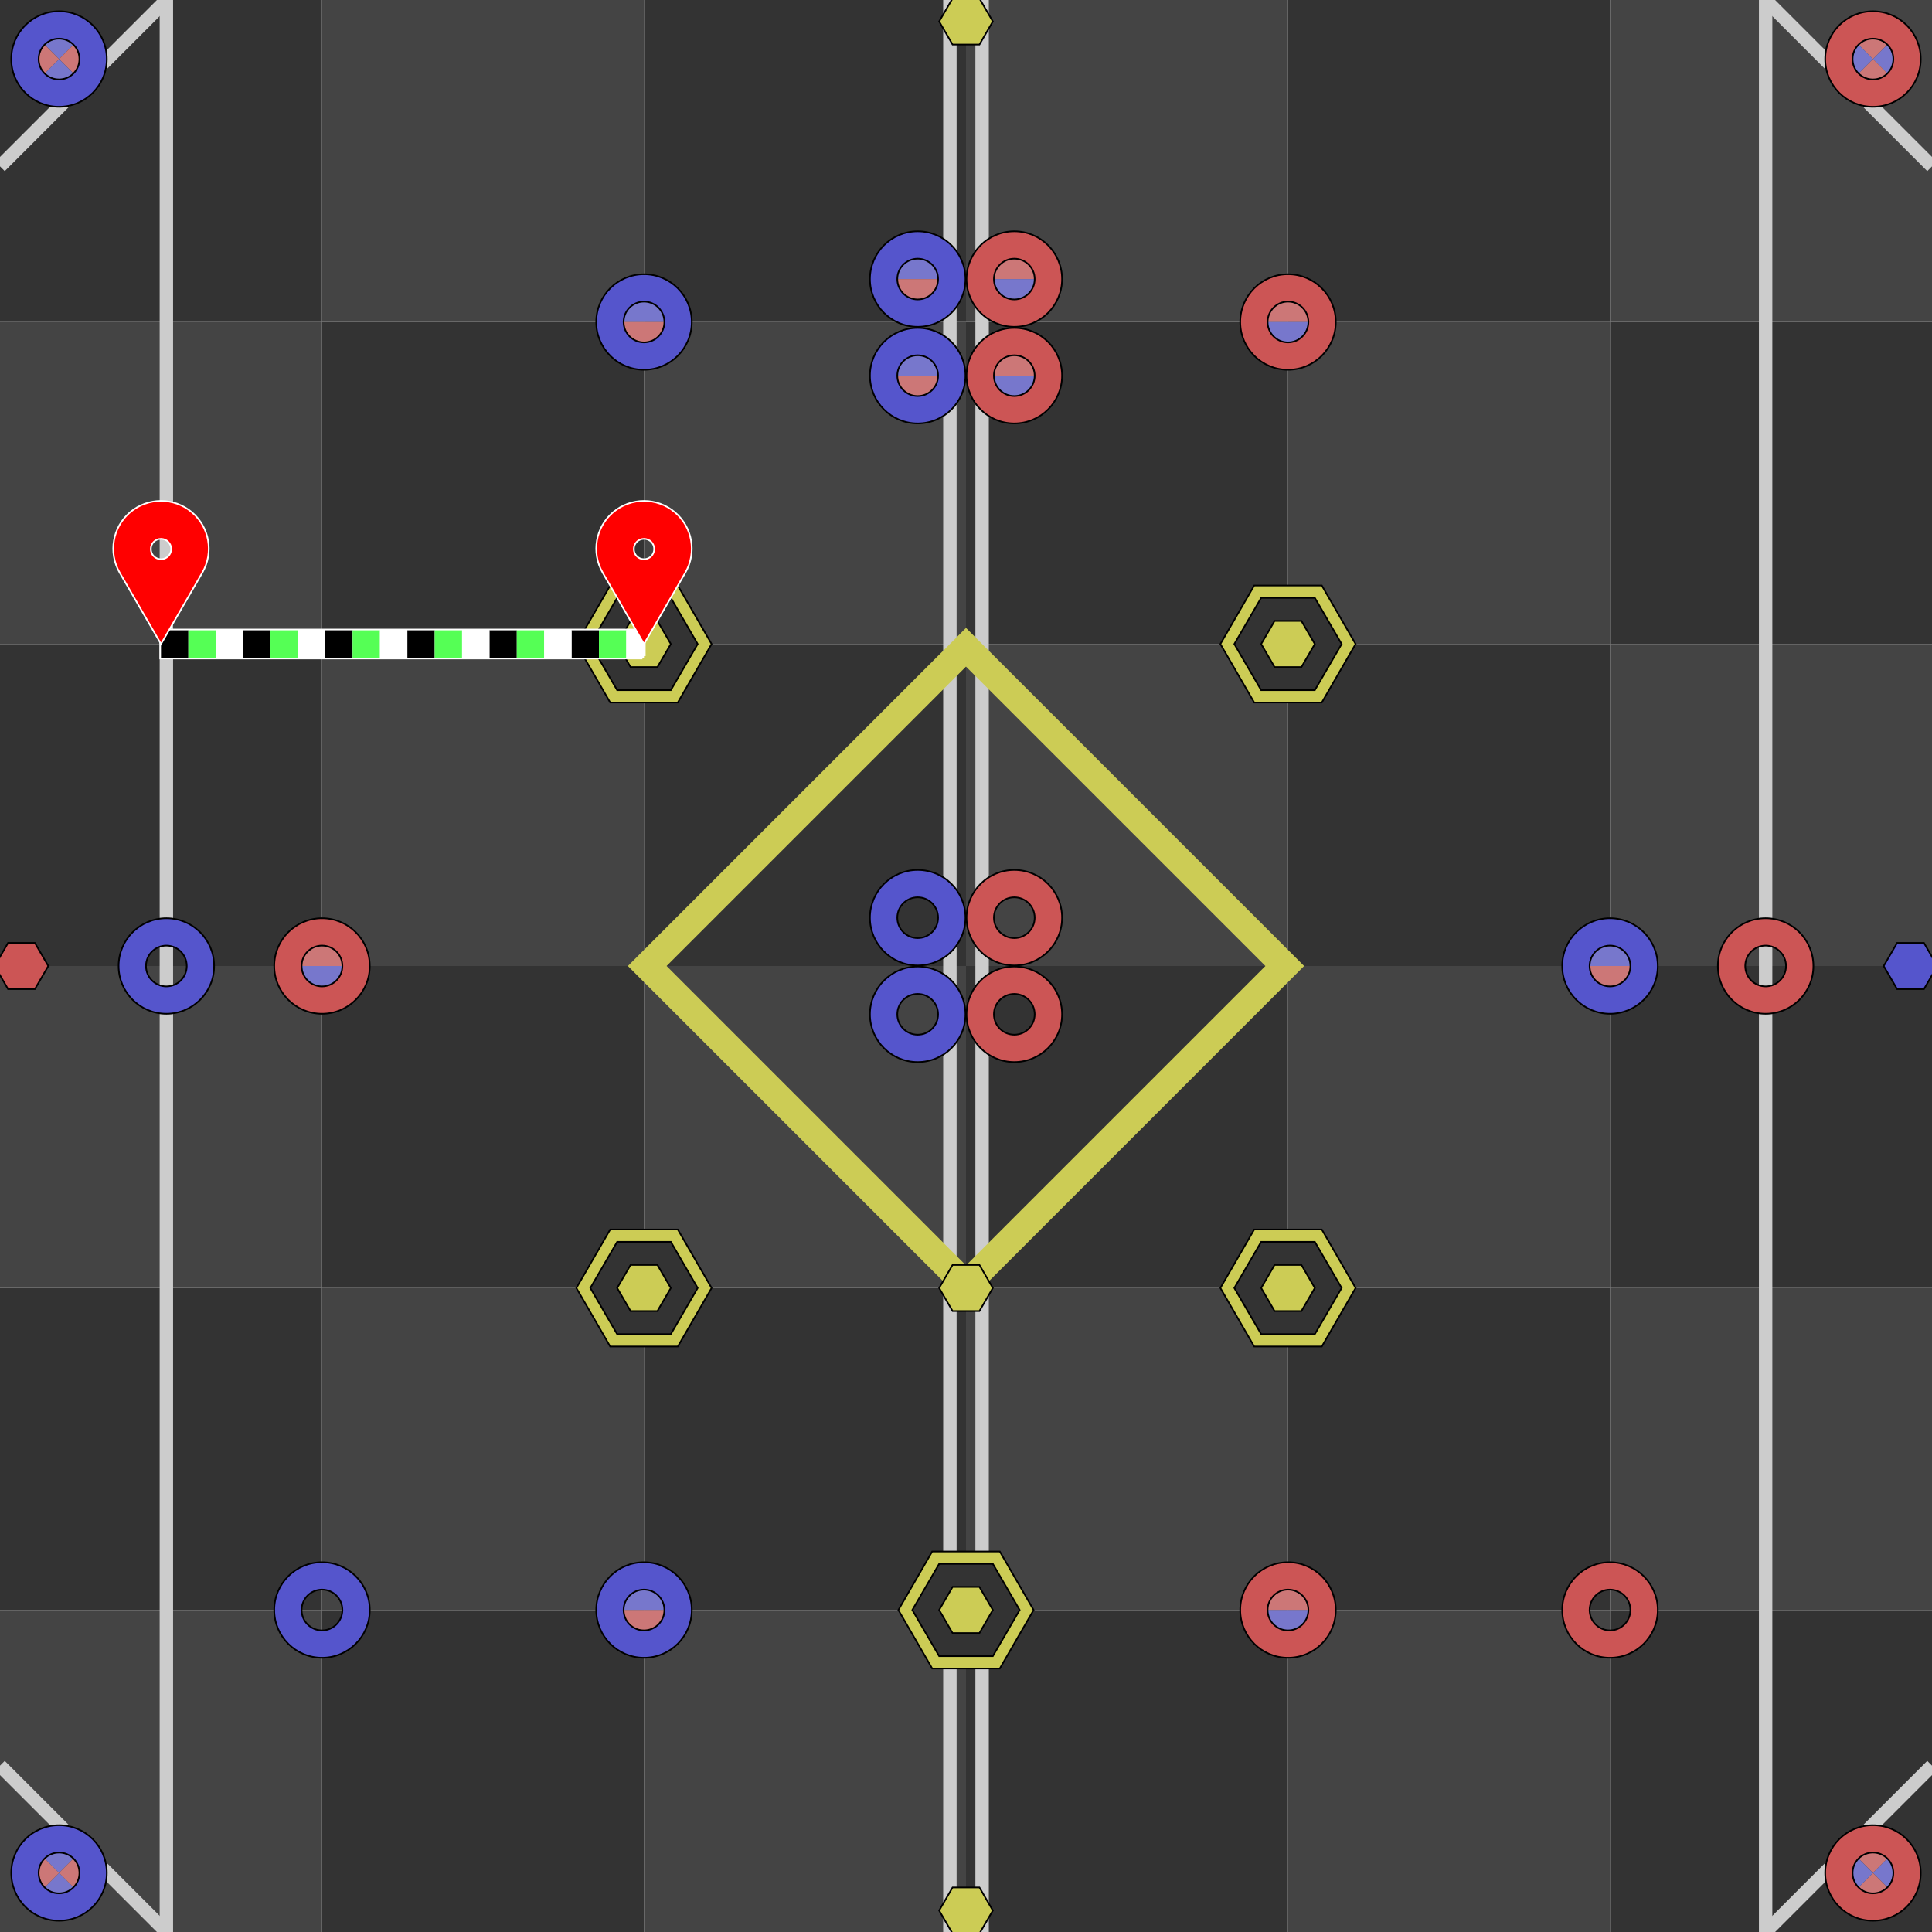
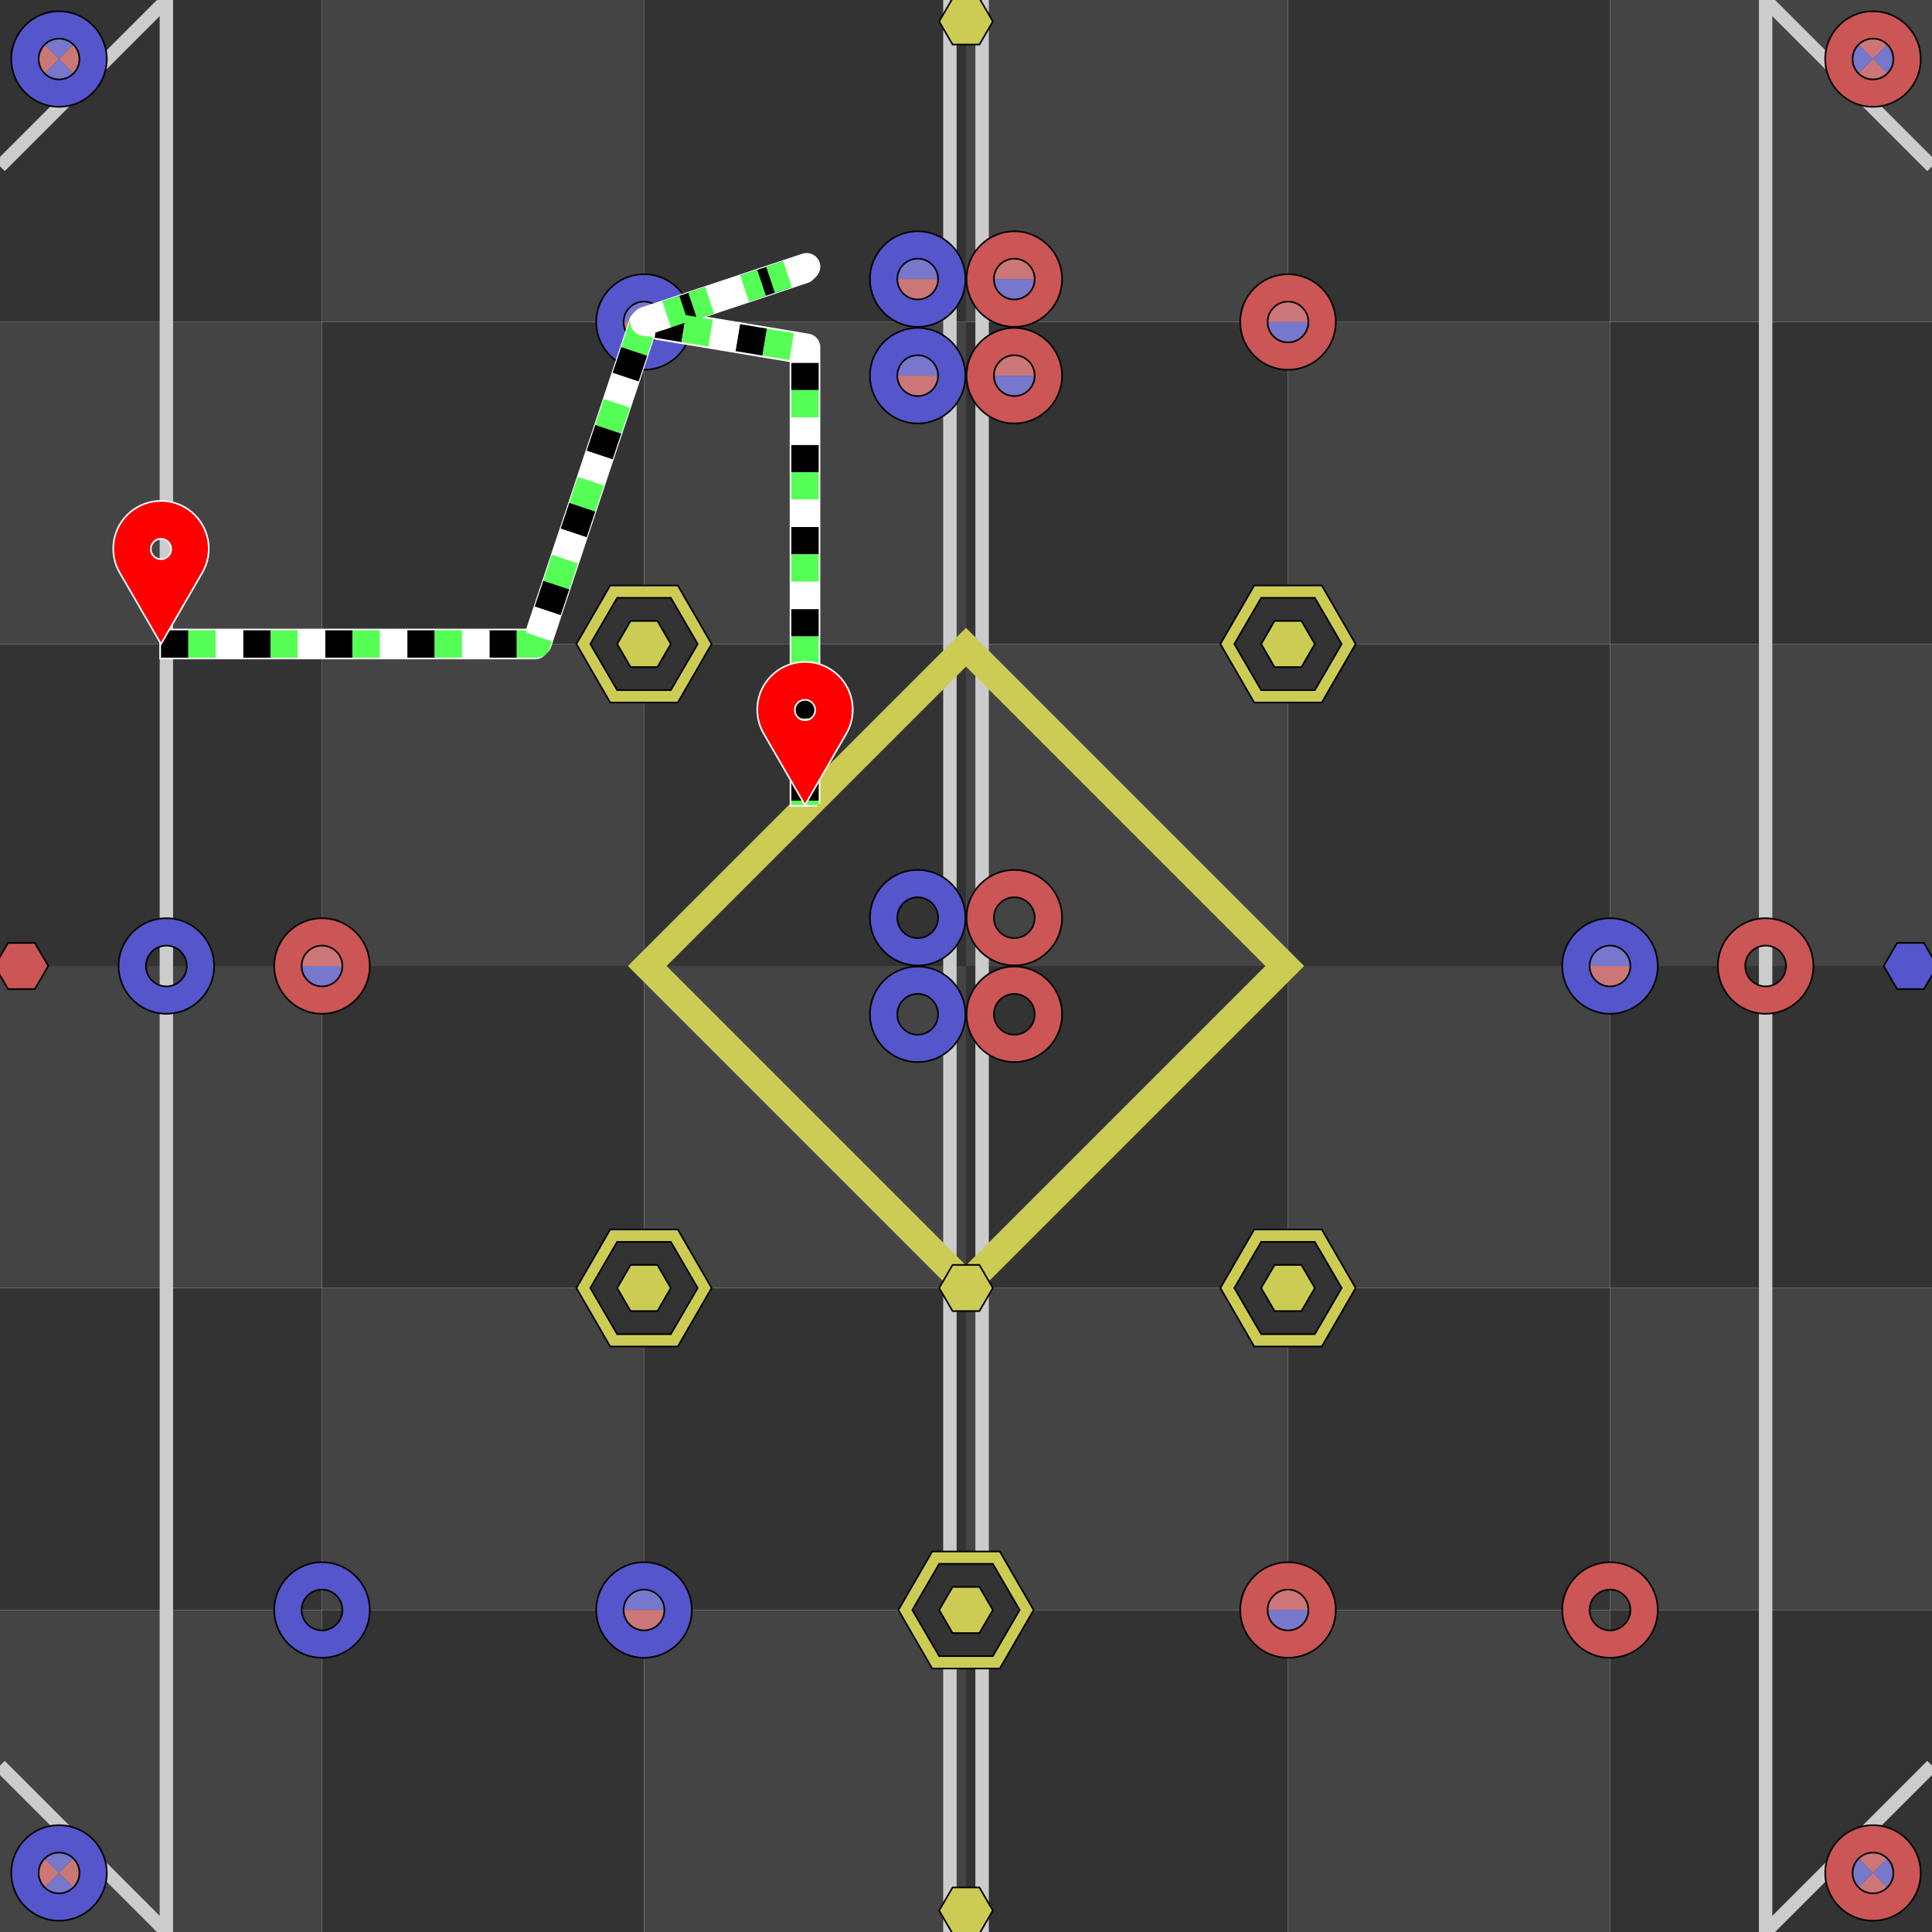
<svg xmlns="http://www.w3.org/2000/svg" version="1.1" width="600" height="600" viewBox="-1800 -1800 3600 3600">
  <g transform="scale(1, -1)">
    <rect x="-1800" y="-1800" width="600" height="600" fill="#444444" />
    <rect x="-1800" y="-1200" width="600" height="600" fill="#333333" />
    <rect x="-1800" y="-600" width="600" height="600" fill="#444444" />
    <rect x="-1800" y="0" width="600" height="600" fill="#333333" />
    <rect x="-1800" y="600" width="600" height="600" fill="#444444" />
    <rect x="-1800" y="1200" width="600" height="600" fill="#333333" />
    <rect x="-1200" y="-1800" width="600" height="600" fill="#333333" />
    <rect x="-1200" y="-1200" width="600" height="600" fill="#444444" />
    <rect x="-1200" y="-600" width="600" height="600" fill="#333333" />
    <rect x="-1200" y="0" width="600" height="600" fill="#444444" />
    <rect x="-1200" y="600" width="600" height="600" fill="#333333" />
    <rect x="-1200" y="1200" width="600" height="600" fill="#444444" />
    <rect x="-600" y="-1800" width="600" height="600" fill="#444444" />
    <rect x="-600" y="-1200" width="600" height="600" fill="#333333" />
    <rect x="-600" y="-600" width="600" height="600" fill="#444444" />
    <rect x="-600" y="0" width="600" height="600" fill="#333333" />
    <rect x="-600" y="600" width="600" height="600" fill="#444444" />
    <rect x="-600" y="1200" width="600" height="600" fill="#333333" />
    <rect x="0" y="-1800" width="600" height="600" fill="#333333" />
    <rect x="0" y="-1200" width="600" height="600" fill="#444444" />
    <rect x="0" y="-600" width="600" height="600" fill="#333333" />
    <rect x="0" y="0" width="600" height="600" fill="#444444" />
    <rect x="0" y="600" width="600" height="600" fill="#333333" />
    <rect x="0" y="1200" width="600" height="600" fill="#444444" />
    <rect x="600" y="-1800" width="600" height="600" fill="#444444" />
    <rect x="600" y="-1200" width="600" height="600" fill="#333333" />
    <rect x="600" y="-600" width="600" height="600" fill="#444444" />
    <rect x="600" y="0" width="600" height="600" fill="#333333" />
    <rect x="600" y="600" width="600" height="600" fill="#444444" />
    <rect x="600" y="1200" width="600" height="600" fill="#333333" />
    <rect x="1200" y="-1800" width="600" height="600" fill="#333333" />
    <rect x="1200" y="-1200" width="600" height="600" fill="#444444" />
    <rect x="1200" y="-600" width="600" height="600" fill="#333333" />
    <rect x="1200" y="0" width="600" height="600" fill="#444444" />
    <rect x="1200" y="600" width="600" height="600" fill="#333333" />
    <rect x="1200" y="1200" width="600" height="600" fill="#444444" />
    <line x1="-1490" y1="-1800" x2="-1490" y2="1800" stroke="#cccccc" stroke-width="25" />
    <line x1="-30" y1="-1800" x2="-30" y2="1800" stroke="#cccccc" stroke-width="25" />
    <line x1="30" y1="-1800" x2="30" y2="1800" stroke="#cccccc" stroke-width="25" />
    <line x1="1490" y1="-1800" x2="1490" y2="1800" stroke="#cccccc" stroke-width="25" />
    <line x1="-1800" y1="-1490" x2="-1490" y2="-1800" stroke="#cccccc" stroke-width="25" />
    <line x1="1800" y1="-1490" x2="1490" y2="-1800" stroke="#cccccc" stroke-width="25" />
    <line x1="-1800" y1="1490" x2="-1490" y2="1800" stroke="#cccccc" stroke-width="25" />
    <line x1="1800" y1="1490" x2="1490" y2="1800" stroke="#cccccc" stroke-width="25" />
    <rect x="-420" y="-420" width="840" height="840" transform="rotate(45)" stroke="#cccc55" fill="none" stroke-width="51" />
    <polygon points="-1710,0 -1735,43 -1785,43 -1810,0 -1785,-43 -1735,-43" fill="#cc5555" stroke="#000000" stroke-width="3" />
    <polygon points="1810,0 1785,43 1735,43 1710,0 1735,-43 1785,-43" fill="#5555cc" stroke="#000000" stroke-width="3" />
    <polygon points="50,1760 25,1803 -25,1803 -50,1760 -25,1717 25,1717" fill="#cccc55" stroke="#000000" stroke-width="3" />
    <polygon points="50,-600 25,-557 -25,-557 -50,-600 -25,-643 25,-643" fill="#cccc55" stroke="#000000" stroke-width="3" />
    <polygon points="50,-1760 25,-1717 -25,-1717 -50,-1760 -25,-1803 25,-1803" fill="#cccc55" stroke="#000000" stroke-width="3" />
    <polygon points="-474,600 -537,709 -663,709 -726,600 -663,491 -537,491" fill="#cccc55" stroke="#000000" stroke-width="3" />
    <polygon points="-500,600 -550,686 -650,686 -700,600 -650,514 -550,514" fill="#333333" stroke="#000000" stroke-width="3" />
    <polygon points="-550,600 -575,643 -625,643 -650,600 -625,557 -575,557" fill="#cccc55" stroke="#000000" stroke-width="3" />
    <polygon points="726,600 663,709 537,709 474,600 537,491 663,491" fill="#cccc55" stroke="#000000" stroke-width="3" />
    <polygon points="700,600 650,686 550,686 500,600 550,514 650,514" fill="#333333" stroke="#000000" stroke-width="3" />
    <polygon points="650,600 625,643 575,643 550,600 575,557 625,557" fill="#cccc55" stroke="#000000" stroke-width="3" />
    <polygon points="-474,-600 -537,-491 -663,-491 -726,-600 -663,-709 -537,-709" fill="#cccc55" stroke="#000000" stroke-width="3" />
    <polygon points="-500,-600 -550,-514 -650,-514 -700,-600 -650,-686 -550,-686" fill="#333333" stroke="#000000" stroke-width="3" />
    <polygon points="-550,-600 -575,-557 -625,-557 -650,-600 -625,-643 -575,-643" fill="#cccc55" stroke="#000000" stroke-width="3" />
    <polygon points="726,-600 663,-491 537,-491 474,-600 537,-709 663,-709" fill="#cccc55" stroke="#000000" stroke-width="3" />
    <polygon points="700,-600 650,-514 550,-514 500,-600 550,-686 650,-686" fill="#333333" stroke="#000000" stroke-width="3" />
    <polygon points="650,-600 625,-557 575,-557 550,-600 575,-643 625,-643" fill="#cccc55" stroke="#000000" stroke-width="3" />
    <polygon points="126,-1200 63,-1091 -63,-1091 -126,-1200 -63,-1309 63,-1309" fill="#cccc55" stroke="#000000" stroke-width="3" />
    <polygon points="100,-1200 50,-1114 -50,-1114 -100,-1200 -50,-1286 50,-1286" fill="#333333" stroke="#000000" stroke-width="3" />
    <polygon points="50,-1200 25,-1157 -25,-1157 -50,-1200 -25,-1243 25,-1243" fill="#cccc55" stroke="#000000" stroke-width="3" />
    <path d="M 1690,1690 l -63,63 a 89,89 0 0,0 126,0 z" fill="#cc7777" />
    <path d="M 1690,1690 l 63,63 a 89,89 0 0,0 0,-126 z" fill="#7777cc" />
    <path d="M 1690,1690 l 63,-63 a 89,89 0 0,0 -126,0 z" fill="#cc7777" />
    <path d="M 1690,1690 l -63,-63 a 89,89 0 0,0 0,126 z" fill="#7777cc" />
    <path d="M 1601,1690 a 89 89 0 0 0 178 0 a 89 89 0 0 0 -178 0 z m 51 0 a 38 38 0 0 0 76 0 a 38 38 0 0 0 -76 0 z" fill="#cc5555" stroke="#000000" stroke-width="3" fill-rule="evenodd" />
    <path d="M 1690,-1690 l -63,63 a 89,89 0 0,0 126,0 z" fill="#cc7777" />
    <path d="M 1690,-1690 l 63,63 a 89,89 0 0,0 0,-126 z" fill="#7777cc" />
    <path d="M 1690,-1690 l 63,-63 a 89,89 0 0,0 -126,0 z" fill="#cc7777" />
    <path d="M 1690,-1690 l -63,-63 a 89,89 0 0,0 0,126 z" fill="#7777cc" />
    <path d="M 1601,-1690 a 89 89 0 0 0 178 0 a 89 89 0 0 0 -178 0 z m 51 0 a 38 38 0 0 0 76 0 a 38 38 0 0 0 -76 0 z" fill="#cc5555" stroke="#000000" stroke-width="3" fill-rule="evenodd" />
    <path d="M -1690,1690 l -63,63 a 89,89 0 0,0 126,0 z" fill="#7777cc" />
    <path d="M -1690,1690 l 63,63 a 89,89 0 0,0 0,-126 z" fill="#cc7777" />
    <path d="M -1690,1690 l 63,-63 a 89,89 0 0,0 -126,0 z" fill="#7777cc" />
    <path d="M -1690,1690 l -63,-63 a 89,89 0 0,0 0,126 z" fill="#cc7777" />
    <path d="M -1779,1690 a 89 89 0 0 0 178 0 a 89 89 0 0 0 -178 0 z m 51 0 a 38 38 0 0 0 76 0 a 38 38 0 0 0 -76 0 z" fill="#5555cc" stroke="#000000" stroke-width="3" fill-rule="evenodd" />
    <path d="M -1690,-1690 l -63,63 a 89,89 0 0,0 126,0 z" fill="#7777cc" />
    <path d="M -1690,-1690 l 63,63 a 89,89 0 0,0 0,-126 z" fill="#cc7777" />
    <path d="M -1690,-1690 l 63,-63 a 89,89 0 0,0 -126,0 z" fill="#7777cc" />
    <path d="M -1690,-1690 l -63,-63 a 89,89 0 0,0 0,126 z" fill="#cc7777" />
    <path d="M -1779,-1690 a 89 89 0 0 0 178 0 a 89 89 0 0 0 -178 0 z m 51 0 a 38 38 0 0 0 76 0 a 38 38 0 0 0 -76 0 z" fill="#5555cc" stroke="#000000" stroke-width="3" fill-rule="evenodd" />
    <path d="M 1,1280 a 89,89 0 1,0 178,0" fill="#cc7777" />
    <path d="M 1,1280 a 89,89 0 1,1 178,0" fill="#7777cc" />
    <path d="M 1,1280 a 89 89 0 0 0 178 0 a 89 89 0 0 0 -178 0 z m 51 0 a 38 38 0 0 0 76 0 a 38 38 0 0 0 -76 0 z" fill="#cc5555" stroke="#000000" stroke-width="3" fill-rule="evenodd" />
    <path d="M 511,1200 a 89,89 0 1,0 178,0" fill="#cc7777" />
    <path d="M 511,1200 a 89,89 0 1,1 178,0" fill="#7777cc" />
    <path d="M 511,1200 a 89 89 0 0 0 178 0 a 89 89 0 0 0 -178 0 z m 51 0 a 38 38 0 0 0 76 0 a 38 38 0 0 0 -76 0 z" fill="#cc5555" stroke="#000000" stroke-width="3" fill-rule="evenodd" />
    <path d="M 1,1100 a 89,89 0 1,0 178,0" fill="#cc7777" />
    <path d="M 1,1100 a 89,89 0 1,1 178,0" fill="#7777cc" />
    <path d="M 1,1100 a 89 89 0 0 0 178 0 a 89 89 0 0 0 -178 0 z m 51 0 a 38 38 0 0 0 76 0 a 38 38 0 0 0 -76 0 z" fill="#cc5555" stroke="#000000" stroke-width="3" fill-rule="evenodd" />
    <path d="M -1289,0 a 89,89 0 1,0 178,0" fill="#cc7777" />
    <path d="M -1289,0 a 89,89 0 1,1 178,0" fill="#7777cc" />
    <path d="M -1289,0 a 89 89 0 0 0 178 0 a 89 89 0 0 0 -178 0 z m 51 0 a 38 38 0 0 0 76 0 a 38 38 0 0 0 -76 0 z" fill="#cc5555" stroke="#000000" stroke-width="3" fill-rule="evenodd" />
    <path d="M 511,-1200 a 89,89 0 1,0 178,0" fill="#cc7777" />
    <path d="M 511,-1200 a 89,89 0 1,1 178,0" fill="#7777cc" />
    <path d="M 511,-1200 a 89 89 0 0 0 178 0 a 89 89 0 0 0 -178 0 z m 51 0 a 38 38 0 0 0 76 0 a 38 38 0 0 0 -76 0 z" fill="#cc5555" stroke="#000000" stroke-width="3" fill-rule="evenodd" />
    <path d="M -179,1280 a 89,89 0 1,0 178,0" fill="#7777cc" />
    <path d="M -179,1280 a 89,89 0 1,1 178,0" fill="#cc7777" />
    <path d="M -179,1280 a 89 89 0 0 0 178 0 a 89 89 0 0 0 -178 0 z m 51 0 a 38 38 0 0 0 76 0 a 38 38 0 0 0 -76 0 z" fill="#5555cc" stroke="#000000" stroke-width="3" fill-rule="evenodd" />
    <path d="M -689,1200 a 89,89 0 1,0 178,0" fill="#7777cc" />
    <path d="M -689,1200 a 89,89 0 1,1 178,0" fill="#cc7777" />
    <path d="M -689,1200 a 89 89 0 0 0 178 0 a 89 89 0 0 0 -178 0 z m 51 0 a 38 38 0 0 0 76 0 a 38 38 0 0 0 -76 0 z" fill="#5555cc" stroke="#000000" stroke-width="3" fill-rule="evenodd" />
    <path d="M -179,1100 a 89,89 0 1,0 178,0" fill="#7777cc" />
    <path d="M -179,1100 a 89,89 0 1,1 178,0" fill="#cc7777" />
    <path d="M -179,1100 a 89 89 0 0 0 178 0 a 89 89 0 0 0 -178 0 z m 51 0 a 38 38 0 0 0 76 0 a 38 38 0 0 0 -76 0 z" fill="#5555cc" stroke="#000000" stroke-width="3" fill-rule="evenodd" />
    <path d="M 1111,0 a 89,89 0 1,0 178,0" fill="#7777cc" />
    <path d="M 1111,0 a 89,89 0 1,1 178,0" fill="#cc7777" />
    <path d="M 1111,0 a 89 89 0 0 0 178 0 a 89 89 0 0 0 -178 0 z m 51 0 a 38 38 0 0 0 76 0 a 38 38 0 0 0 -76 0 z" fill="#5555cc" stroke="#000000" stroke-width="3" fill-rule="evenodd" />
    <path d="M -689,-1200 a 89,89 0 1,0 178,0" fill="#7777cc" />
    <path d="M -689,-1200 a 89,89 0 1,1 178,0" fill="#cc7777" />
    <path d="M -689,-1200 a 89 89 0 0 0 178 0 a 89 89 0 0 0 -178 0 z m 51 0 a 38 38 0 0 0 76 0 a 38 38 0 0 0 -76 0 z" fill="#5555cc" stroke="#000000" stroke-width="3" fill-rule="evenodd" />
    <path d="M 1,90 a 89 89 0 0 0 178 0 a 89 89 0 0 0 -178 0 z m 51 0 a 38 38 0 0 0 76 0 a 38 38 0 0 0 -76 0 z" fill="#cc5555" stroke="#000000" stroke-width="3" fill-rule="evenodd" />
    <path d="M 1401,0 a 89 89 0 0 0 178 0 a 89 89 0 0 0 -178 0 z m 51 0 a 38 38 0 0 0 76 0 a 38 38 0 0 0 -76 0 z" fill="#cc5555" stroke="#000000" stroke-width="3" fill-rule="evenodd" />
    <path d="M 1,-90 a 89 89 0 0 0 178 0 a 89 89 0 0 0 -178 0 z m 51 0 a 38 38 0 0 0 76 0 a 38 38 0 0 0 -76 0 z" fill="#cc5555" stroke="#000000" stroke-width="3" fill-rule="evenodd" />
    <path d="M 1111,-1200 a 89 89 0 0 0 178 0 a 89 89 0 0 0 -178 0 z m 51 0 a 38 38 0 0 0 76 0 a 38 38 0 0 0 -76 0 z" fill="#cc5555" stroke="#000000" stroke-width="3" fill-rule="evenodd" />
    <path d="M -179,90 a 89 89 0 0 0 178 0 a 89 89 0 0 0 -178 0 z m 51 0 a 38 38 0 0 0 76 0 a 38 38 0 0 0 -76 0 z" fill="#5555cc" stroke="#000000" stroke-width="3" fill-rule="evenodd" />
    <path d="M -1579,0 a 89 89 0 0 0 178 0 a 89 89 0 0 0 -178 0 z m 51 0 a 38 38 0 0 0 76 0 a 38 38 0 0 0 -76 0 z" fill="#5555cc" stroke="#000000" stroke-width="3" fill-rule="evenodd" />
    <path d="M -179,-90 a 89 89 0 0 0 178 0 a 89 89 0 0 0 -178 0 z m 51 0 a 38 38 0 0 0 76 0 a 38 38 0 0 0 -76 0 z" fill="#5555cc" stroke="#000000" stroke-width="3" fill-rule="evenodd" />
    <path d="M -1289,-1200 a 89 89 0 0 0 178 0 a 89 89 0 0 0 -178 0 z m 51 0 a 38 38 0 0 0 76 0 a 38 38 0 0 0 -76 0 z" fill="#5555cc" stroke="#000000" stroke-width="3" fill-rule="evenodd" />
-     <polyline points="-1497,603 -797,603 -597,603" fill="none" stroke="#ffffff" stroke-width="51" stroke-linejoin="round" />
-     <polyline points="-1503,597 -803,597 -603,597" fill="none" stroke="#ffffff" stroke-width="51" stroke-linejoin="round" />
-     <polyline points="-1500,600 -800,600 -600,600" fill="none" stroke="#000000" stroke-width="51" stroke-dasharray="51,102" stroke-linejoin="round" />
-     <polyline points="-1500,600 -800,600 -600,600" fill="none" stroke="#55ff55" stroke-width="51" stroke-dasharray="51,102" stroke-dashoffset="102" stroke-linejoin="round" />
-     <polyline points="-1500,600 -800,600 -600,600" fill="none" stroke="#ffffff" stroke-width="51" stroke-dasharray="51,102" stroke-dashoffset="51" stroke-linejoin="round" />
+     <polyline points="-1497,603 -797,603 -597,1203 -297,1303 -597,1203 -297,1153 -297,303" fill="none" stroke="#ffffff" stroke-width="51" stroke-linejoin="round" />
+     <polyline points="-1503,597 -803,597 -603,1197 -303,1297 -603,1197 -303,1147 -303,297" fill="none" stroke="#ffffff" stroke-width="51" stroke-linejoin="round" />
+     <polyline points="-1500,600 -800,600 -600,1200 -300,1300 -600,1200 -300,1150 -300,300" fill="none" stroke="#000000" stroke-width="51" stroke-dasharray="51,102" stroke-linejoin="round" />
+     <polyline points="-1500,600 -800,600 -600,1200 -300,1300 -600,1200 -300,1150 -300,300" fill="none" stroke="#55ff55" stroke-width="51" stroke-dasharray="51,102" stroke-dashoffset="102" stroke-linejoin="round" />
+     <polyline points="-1500,600 -800,600 -600,1200 -300,1300 -600,1200 -300,1150 -300,300" fill="none" stroke="#ffffff" stroke-width="51" stroke-dasharray="51,102" stroke-dashoffset="51" stroke-linejoin="round" />
    <path d="M -1500,600 l -77 133 a 89 89 0 1 0 154 0 z m -19 177 a 19 19 0 0 0 38 0 a 19 19 0 0 0 -38 0 z" fill="#ff0000" stroke="#ffffff" stroke-width="3" fill-rule="evenodd" />
-     <path d="M -600,600 l -77 133 a 89 89 0 1 0 154 0 z m -19 177 a 19 19 0 0 0 38 0 a 19 19 0 0 0 -38 0 z" fill="#ff0000" stroke="#ffffff" stroke-width="3" fill-rule="evenodd" />
+     <path d="M -300,300 l -77 133 a 89 89 0 1 0 154 0 z m -19 177 a 19 19 0 0 0 38 0 a 19 19 0 0 0 -38 0 z" fill="#ff0000" stroke="#ffffff" stroke-width="3" fill-rule="evenodd" />
  </g>
</svg>
